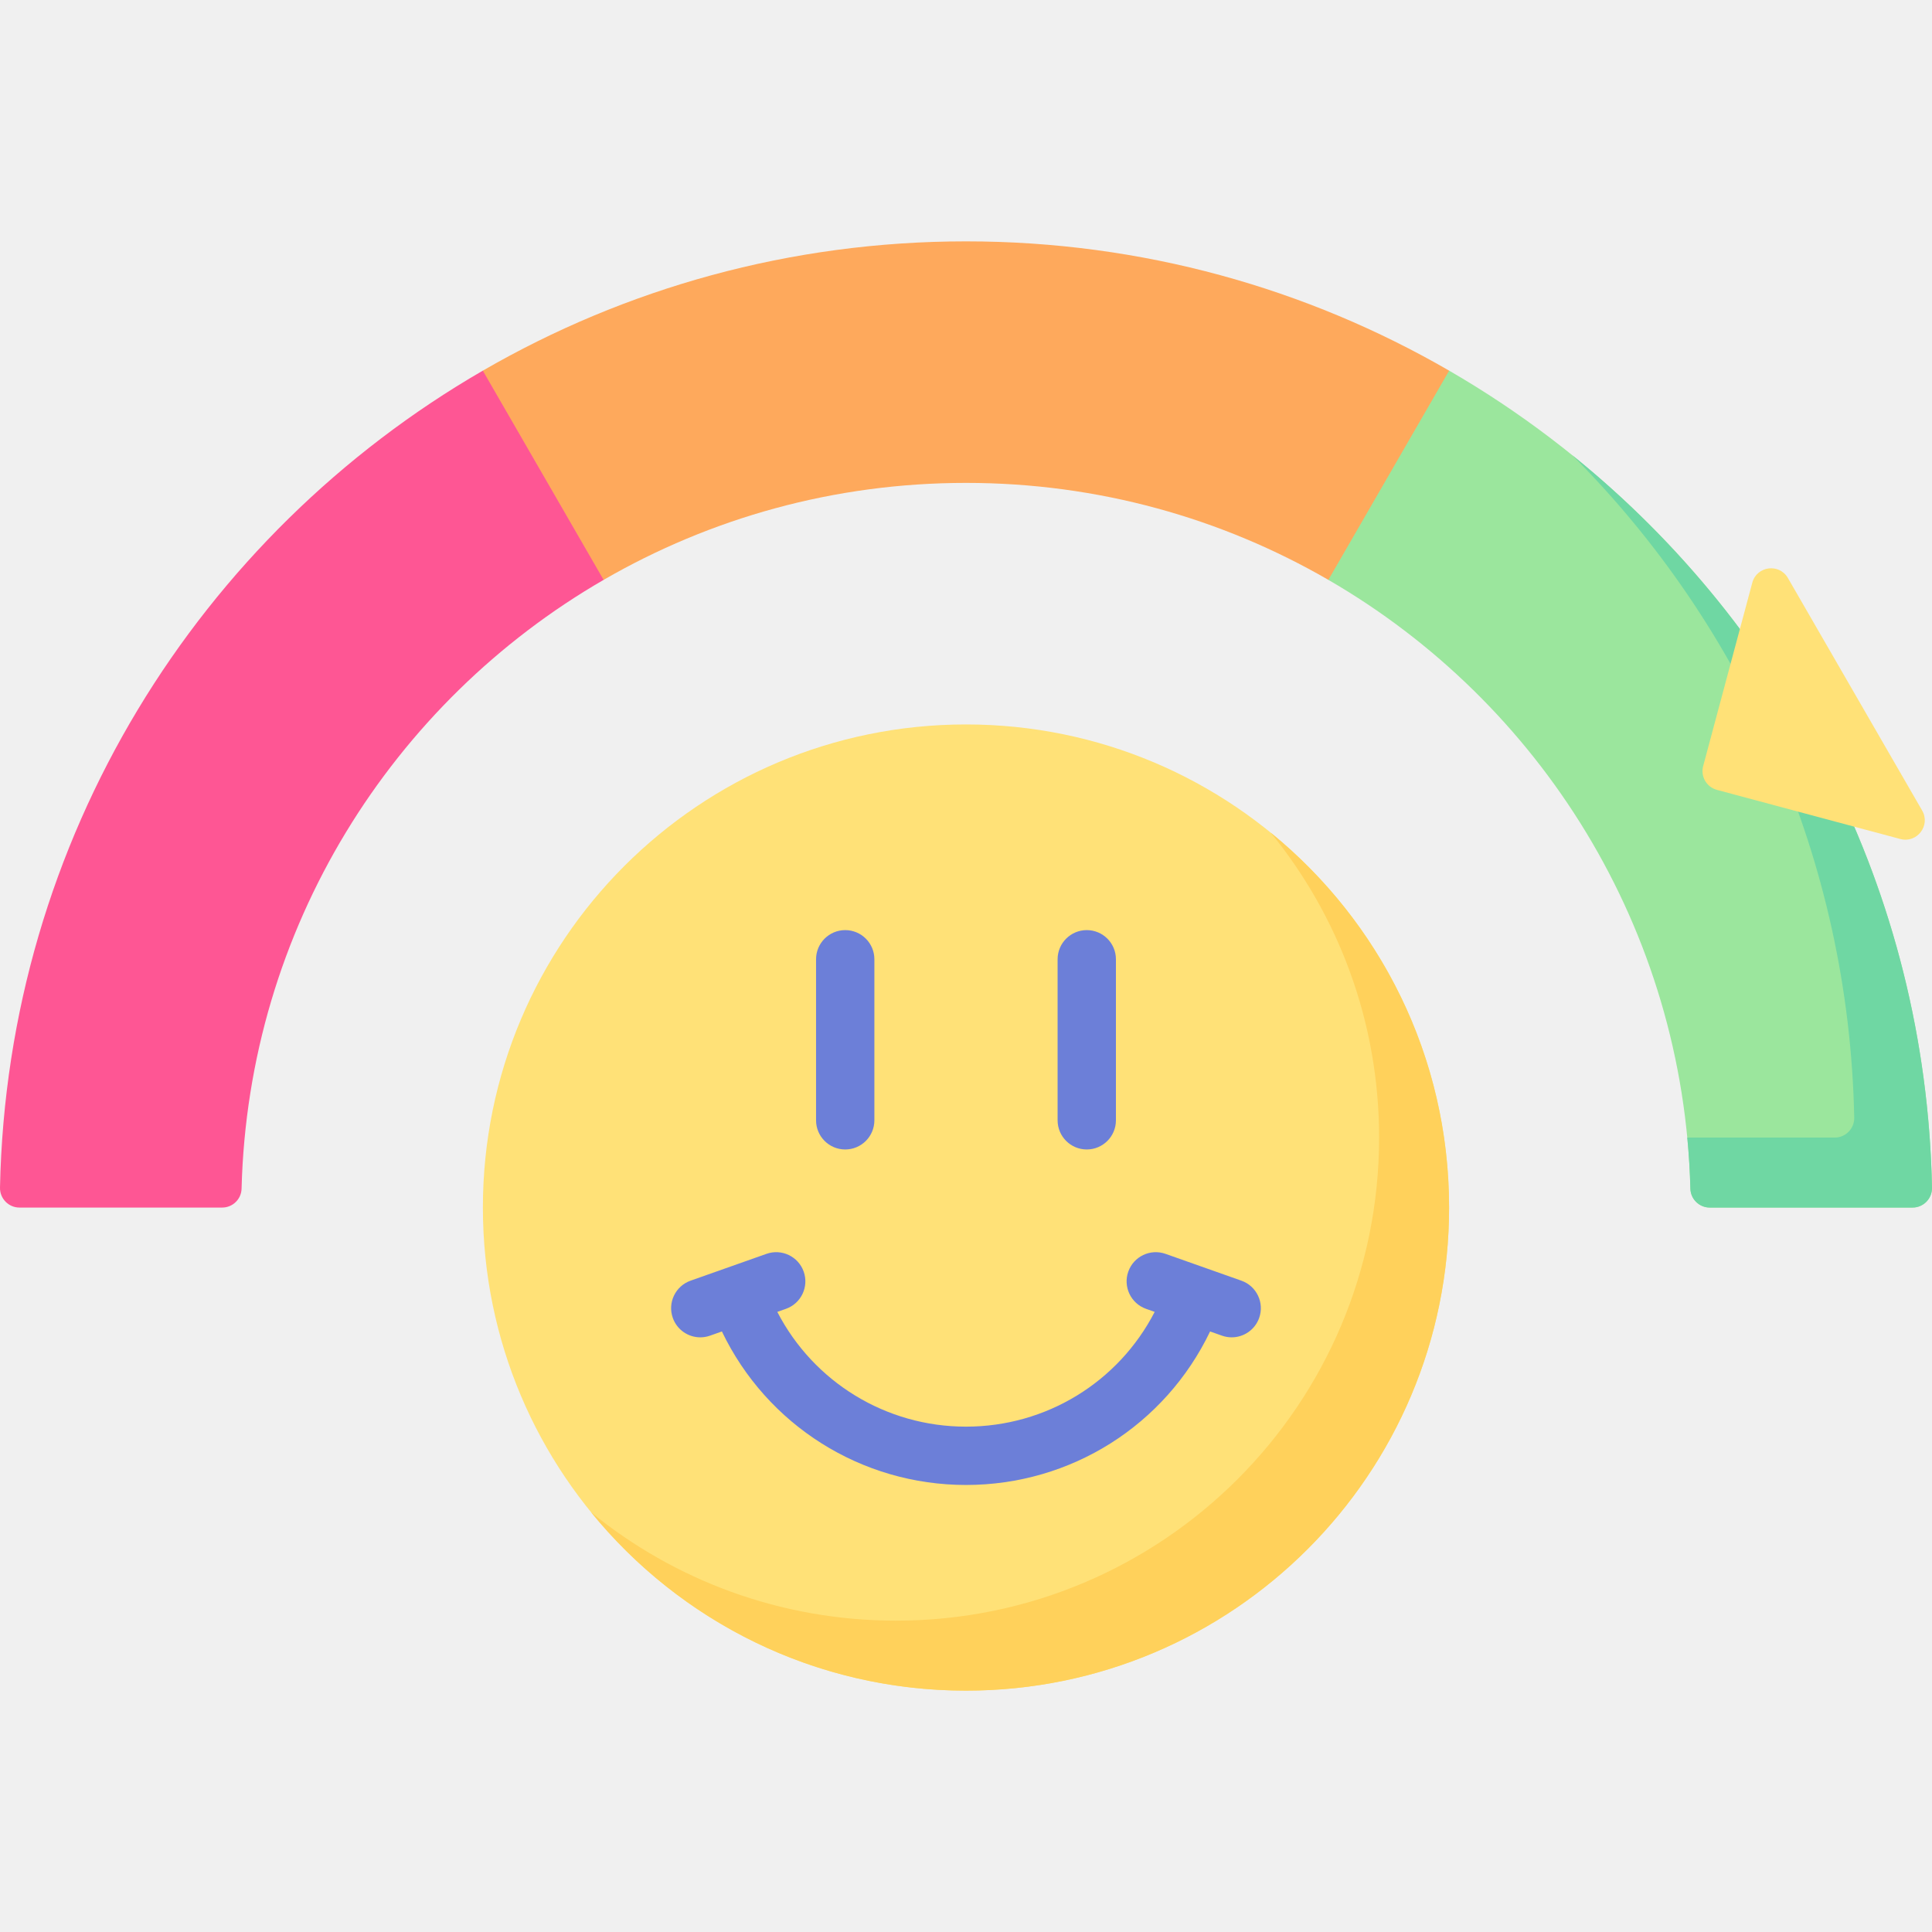
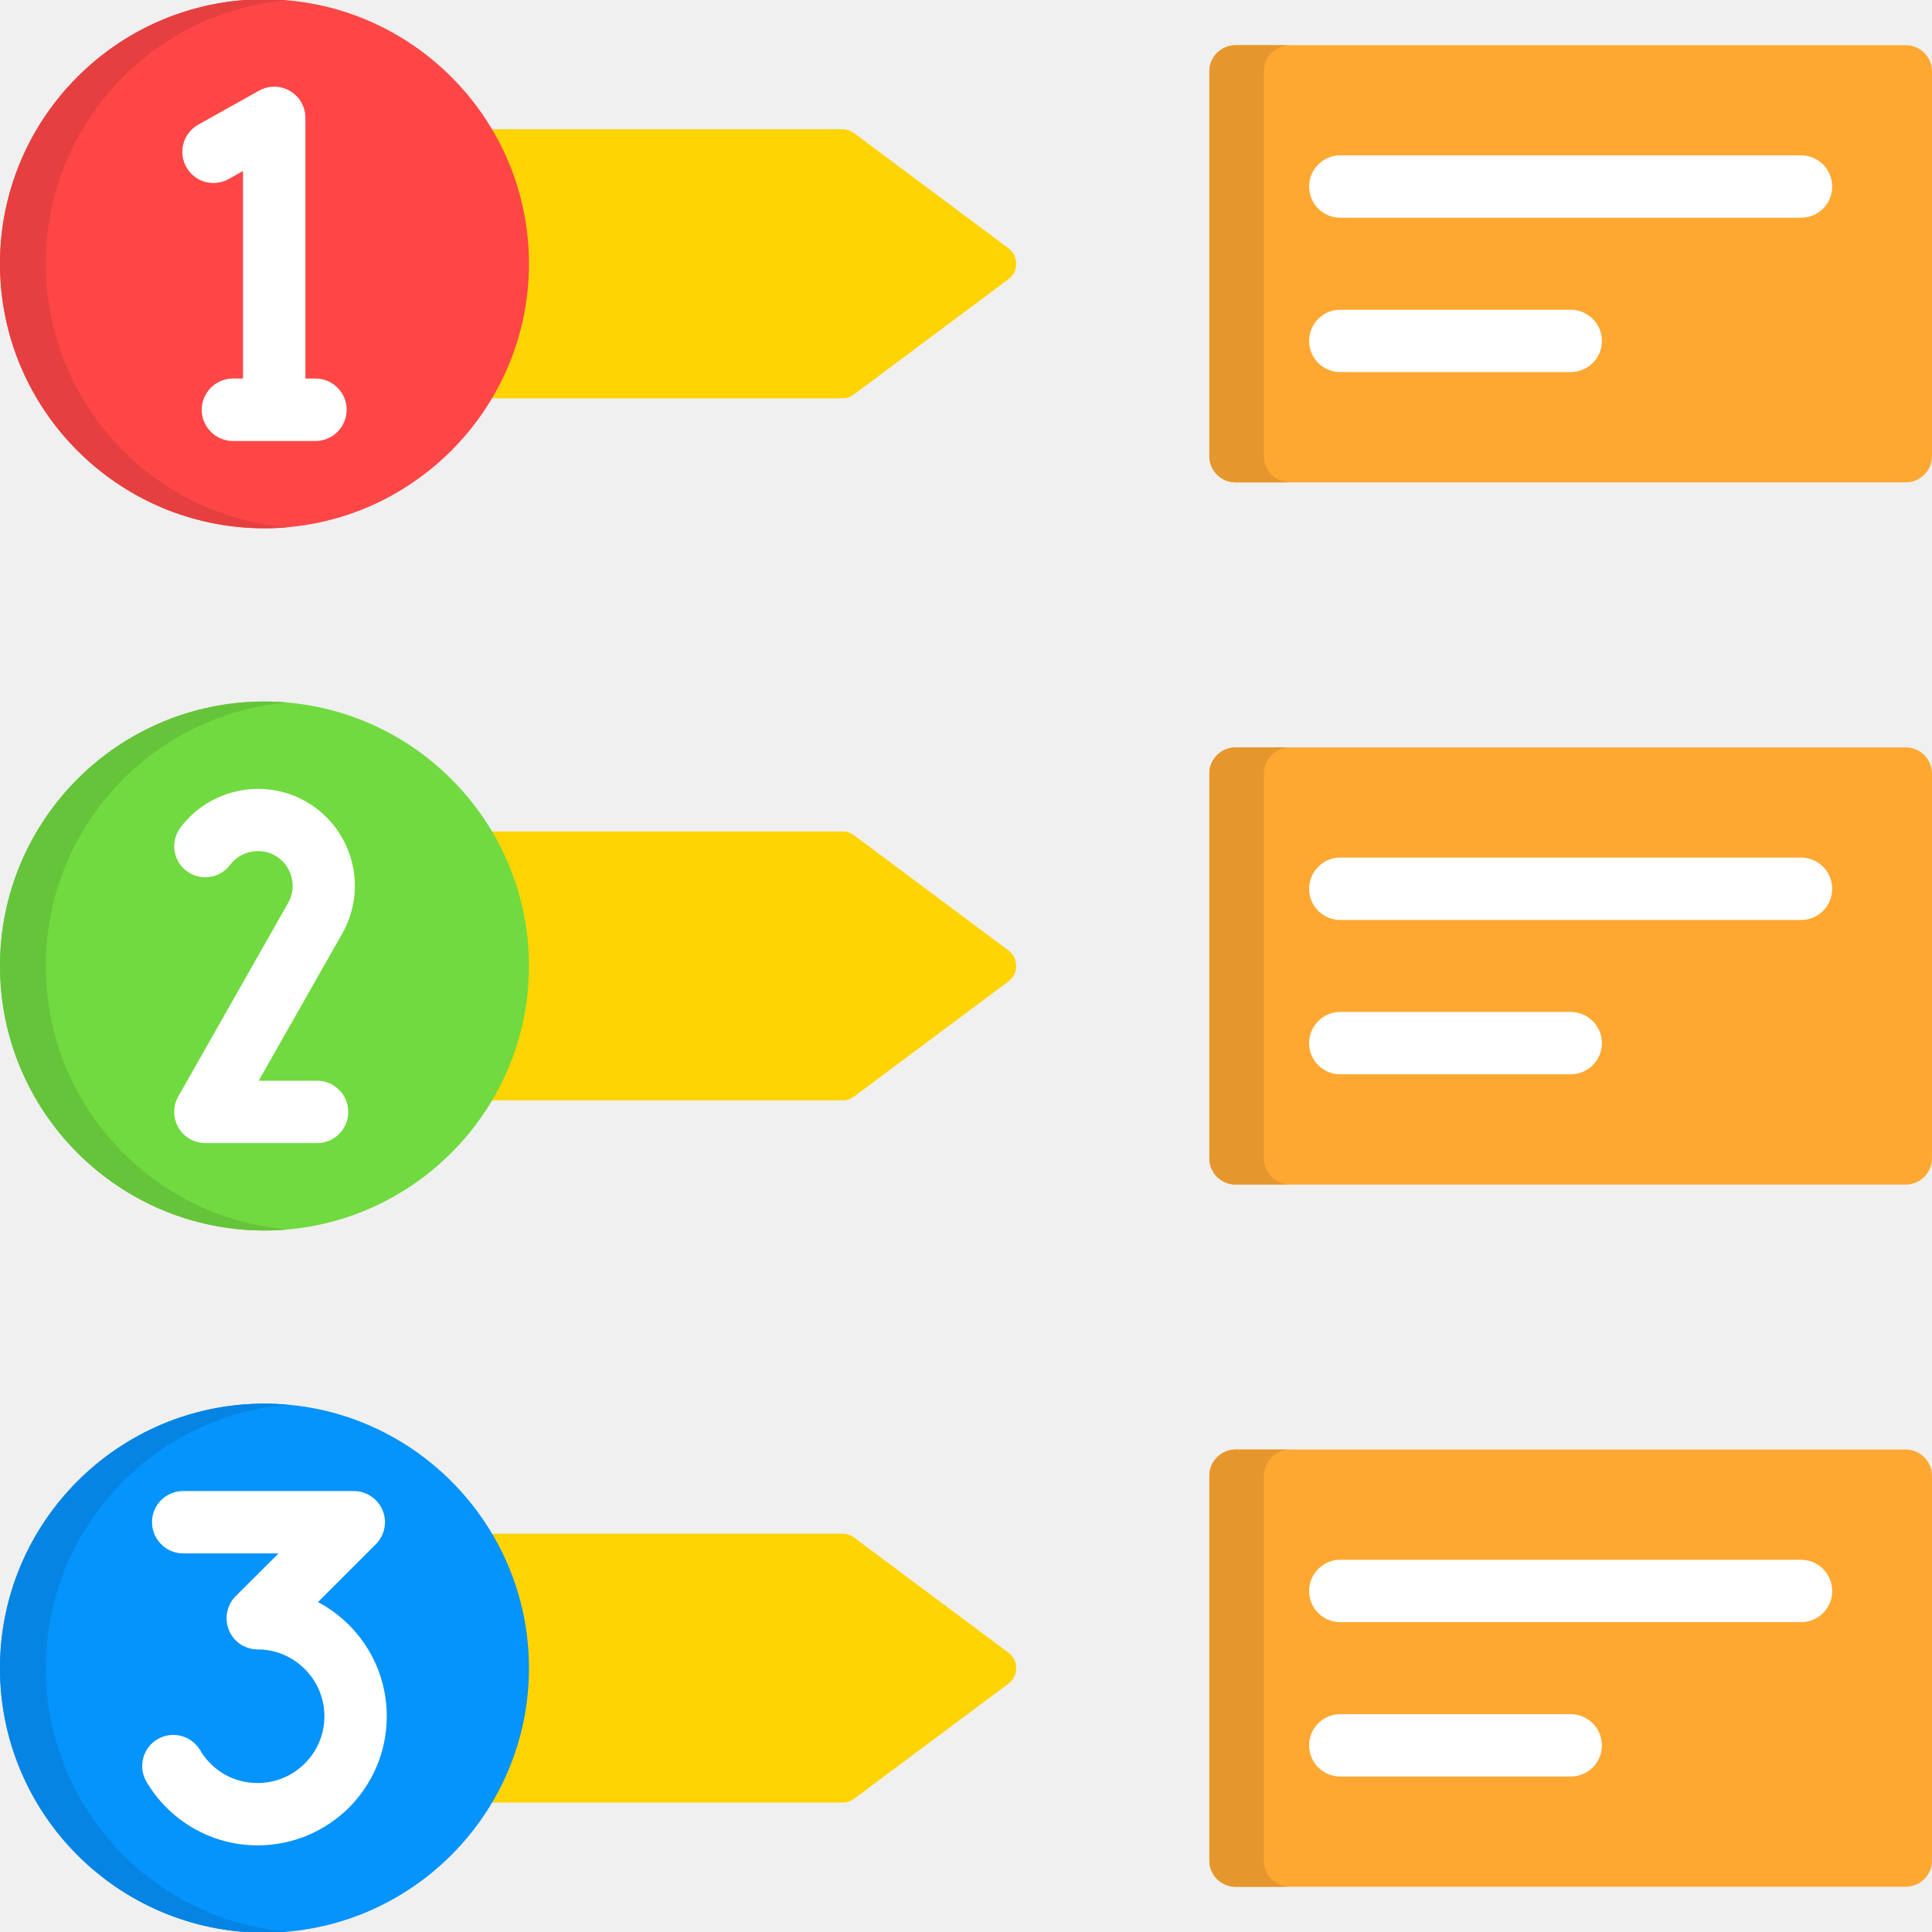
- <svg xmlns="http://www.w3.org/2000/svg" id="Capa_1" enable-background="new 0 0 512 512" viewBox="0 0 512 512">
+ <svg xmlns="http://www.w3.org/2000/svg" id="Layer_1" enable-background="new 0 0 512 512" viewBox="0 0 512 512">
  <g>
-     <path d="m256 63.963c-46.649 0-90.383 12.473-128.049 34.265l.021 45.748 31.991 9.698c28.251-16.346 61.052-25.702 96.038-25.702 34.985 0 67.784 9.356 96.033 25.701l31.99-9.697.021-45.748c-37.667-21.793-81.4-34.265-128.045-34.265z" fill="#fea95c" />
-     <circle cx="255.997" cy="320.011" fill="#ffe177" r="128.026" />
-     <path d="m336.779 220.683c17.942 22.034 28.698 50.151 28.698 80.781 0 70.707-57.319 128.026-128.026 128.026-30.63 0-58.747-10.756-80.781-28.698 23.475 28.83 59.251 47.245 99.328 47.245 70.707 0 128.026-57.319 128.026-128.026 0-40.077-18.415-75.853-47.245-99.328z" fill="#ffd15b" />
-     <path d="m5.157 320.015h53.721c2.787 0 5.071-2.218 5.142-5.004 1.764-68.981 39.901-128.913 95.942-161.338l-32.011-55.445c-75.098 43.449-126.076 123.945-127.95 216.502-.059 2.897 2.259 5.285 5.156 5.285z" fill="#fe5694" />
-     <path d="m384.044 98.227-32.011 55.444c56.039 32.425 94.173 92.357 95.937 161.339.071 2.786 2.355 5.004 5.142 5.004h53.731c2.897 0 5.215-2.388 5.156-5.285-1.874-92.556-52.857-173.053-127.955-216.502z" fill="#9be69d" />
-     <path d="m511.999 314.73c-1.587-78.421-38.429-148.184-95.322-194.091 45.046 45.159 73.328 107.049 74.714 175.544.059 2.896-2.259 5.285-5.156 5.285h-39.085c.428 4.471.704 8.987.82 13.543.071 2.786 2.355 5.004 5.142 5.004h53.731c2.897 0 5.214-2.388 5.156-5.285z" fill="#6fd7a3" />
-     <path d="m464.377 154.422-13.02 48.592c-.736 2.748.895 5.573 3.643 6.31l48.592 13.02c4.434 1.188 8.09-3.577 5.795-7.552l-35.572-61.612c-2.294-3.976-8.25-3.192-9.438 1.242z" fill="#ffe177" />
-     <g fill="#6c7fd8">
-       <path d="m328.985 339.393-20.118-7.111c-4.025-1.421-8.439.688-9.861 4.711-1.422 4.024.687 8.439 4.711 9.862l2.287.808c-9.617 18.625-28.753 30.414-50.007 30.414-21.207 0-40.384-11.802-50.005-30.414l2.285-.808c4.024-1.422 6.133-5.837 4.711-9.862-1.422-4.024-5.838-6.133-9.861-4.711l-20.118 7.111c-4.024 1.422-6.133 5.837-4.711 9.862 1.121 3.172 4.102 5.154 7.286 5.154.854 0 1.724-.143 2.575-.444l3.151-1.114c11.915 24.826 36.936 40.681 64.687 40.681 27.812 0 52.777-15.837 64.688-40.681l3.15 1.113c.851.301 1.721.444 2.575.444 3.184 0 6.165-1.982 7.286-5.154 1.422-4.024-.687-8.439-4.711-9.861z" />
-       <path d="m223.991 304.621c4.268 0 7.728-3.46 7.728-7.728v-42.675c0-4.268-3.459-7.728-7.728-7.728s-7.728 3.46-7.728 7.728v42.675c0 4.268 3.459 7.728 7.728 7.728z" />
-       <path d="m288.004 304.621c4.268 0 7.728-3.46 7.728-7.728v-42.675c0-4.268-3.459-7.728-7.728-7.728-4.268 0-7.728 3.46-7.728 7.728v42.675c0 4.268 3.46 7.728 7.728 7.728z" />
+     <g clip-rule="evenodd" fill-rule="evenodd">
+       <path d="m112.23 34.26h111.03c1.16 0 2.15.34 3.09 1.02l40.85 30.47c1.36 1.02 2.1 2.47 2.1 4.14 0 1.7-.74 3.15-2.1 4.14l-40.85 30.47c-.94.71-1.93 1.05-3.09 1.05h-111.03z" fill="#ffd400" />
+       <path d="m112.23 220.35h111.03c1.16 0 2.15.34 3.09 1.02l40.85 30.47c1.36 1.02 2.1 2.47 2.1 4.14 0 1.7-.74 3.15-2.1 4.14l-40.85 30.47c-.94.71-1.93 1.02-3.09 1.02h-111.03z" fill="#ffd400" />
+       <path d="m112.23 406.45h111.03c1.16 0 2.15.34 3.09 1.02l40.85 30.47c1.36.99 2.1 2.47 2.1 4.14 0 1.7-.74 3.15-2.1 4.14l-40.85 30.47c-.94.71-1.93 1.02-3.09 1.02h-111.03z" fill="#ffd400" />
+       <path d="m70.08 139.99c38.61 0 70.1-31.49 70.1-70.1 0-38.58-31.49-70.07-70.1-70.07-38.58 0-70.08 31.49-70.08 70.07 0 38.61 31.5 70.1 70.08 70.1z" fill="#ff4646" />
+       <path d="m70.08 326.09c38.61 0 70.1-31.49 70.1-70.1s-31.49-70.07-70.1-70.07c-38.58-.01-70.08 31.46-70.08 70.07 0 38.6 31.5 70.1 70.08 70.1z" fill="#70da40" />
+       <path d="m70.08 512.18c38.61 0 70.1-31.49 70.1-70.1s-31.49-70.1-70.1-70.1c-38.58 0-70.08 31.49-70.08 70.1s31.5 70.1 70.08 70.1z" fill="#0593fc" />
    </g>
+     <path d="m68.29 437.12c-1.3 0-2.55-.31-3.66-.85l-.17-.09h-.03l-.14-.08-.06-.03-.11-.09-.06-.03-.11-.06-.06-.03-.11-.08-.06-.03-.14-.11h-.03l-.11-.11-.06-.03-.14-.09v-.03c-.57-.43-1.05-.91-1.5-1.47l-.11-.17-.03-.03-.08-.14h-.03l-.08-.14-.03-.06-.08-.11-.03-.06-.09-.14v-.03l-.08-.14-.03-.03c-.65-1.19-1.02-2.55-1.02-4 0-1.47.37-2.83 1.02-4.03l.03-.03.08-.14v-.03l.09-.14.03-.03.08-.14.03-.03.08-.14.03-.03.08-.12.03-.03.11-.14v-.03c.25-.28.51-.57.77-.85l11.31-11.28h-25.26c-4.56 0-8.28-3.71-8.28-8.28 0-4.56 3.71-8.25 8.28-8.25h45.18c4.56 0 8.28 3.69 8.28 8.25 0 2.32-.94 4.39-2.47 5.9l-15.28 15.28c3.03 1.62 5.81 3.66 8.22 6.07 6.18 6.18 10.01 14.74 10.01 24.18s-3.83 18-10.01 24.21c-6.21 6.18-14.77 10.01-24.21 10.01-6.12 0-11.91-1.62-16.92-4.48-5.19-2.98-9.52-7.23-12.53-12.36-2.32-3.91-1.02-8.96 2.89-11.28 3.94-2.32 8.99-1.02 11.31 2.89 1.56 2.66 3.8 4.88 6.46 6.41 2.58 1.47 5.56 2.3 8.79 2.3 4.88 0 9.3-1.98 12.5-5.19 3.2-3.17 5.19-7.6 5.19-12.5 0-4.88-1.98-9.3-5.19-12.5-3.19-3.23-7.61-5.21-12.49-5.21zm-7.68-389.68c-3.97 2.24-9.01.82-11.23-3.15-2.24-4-.82-9.01 3.15-11.25l16.1-9.01c3.97-2.24 9.01-.82 11.25 3.15.71 1.28 1.05 2.66 1.05 4.05v69.08h2.66c4.56 0 8.28 3.71 8.28 8.28 0 4.56-3.71 8.28-8.28 8.28h-10.88-.03-.06-10.88c-4.56 0-8.28-3.71-8.28-8.28 0-4.56 3.71-8.28 8.28-8.28h2.66v-54.99zm.37 181.76c-2.72 3.63-7.88 4.37-11.51 1.64-3.66-2.72-4.39-7.88-1.64-11.54 3.86-5.13 9.35-8.45 15.31-9.69 5.92-1.25 12.3-.4 17.89 2.78 6.15 3.49 10.32 9.16 12.08 15.51s1.08 13.35-2.41 19.5l-22.14 39h15.48c4.56 0 8.25 3.71 8.25 8.28 0 4.56-3.69 8.25-8.25 8.25h-29.64c-1.39 0-2.78-.37-4.08-1.08-3.94-2.27-5.33-7.29-3.09-11.25l29.14-51.34c1.25-2.18 1.47-4.71.85-6.97-.65-2.3-2.13-4.34-4.34-5.58-1.96-1.11-4.25-1.39-6.41-.96-2.15.44-4.13 1.63-5.49 3.45z" fill="#fff" />
+     <path clip-rule="evenodd" d="m327.43 11.98h177.62c3.83 0 6.94 3.12 6.94 6.92v101.99c0 3.83-3.12 6.94-6.94 6.94h-177.62c-3.83 0-6.94-3.12-6.94-6.94v-101.99c0-3.8 3.12-6.92 6.94-6.92z" fill="#fea832" fill-rule="evenodd" />
+     <path clip-rule="evenodd" d="m327.43 198.07h177.62c3.83 0 6.94 3.12 6.94 6.92v101.99c0 3.83-3.12 6.94-6.94 6.94h-177.62c-3.83 0-6.94-3.12-6.94-6.94v-101.99c0-3.8 3.12-6.92 6.94-6.92z" fill="#fea832" fill-rule="evenodd" />
+     <path clip-rule="evenodd" d="m327.43 384.14h177.62c3.83 0 6.94 3.15 6.94 6.94v101.99c0 3.83-3.12 6.94-6.94 6.94h-177.62c-3.83 0-6.94-3.12-6.94-6.94v-101.98c0-3.8 3.12-6.95 6.94-6.95z" fill="#fea832" fill-rule="evenodd" />
+     <path d="m355.18 470.8c-4.56 0-8.25-3.69-8.25-8.25s3.69-8.28 8.25-8.28h61.06c4.56 0 8.28 3.71 8.28 8.28s-3.71 8.25-8.28 8.25zm0-413.1c-4.56 0-8.25-3.69-8.25-8.25s3.69-8.28 8.25-8.28h122.12c4.56 0 8.25 3.71 8.25 8.28s-3.69 8.25-8.25 8.25zm0 40.91c-4.56 0-8.25-3.69-8.25-8.25s3.69-8.28 8.25-8.28h61.06c4.56 0 8.28 3.71 8.28 8.28 0 4.56-3.71 8.25-8.28 8.25zm0 145.19c-4.56 0-8.25-3.69-8.25-8.25s3.69-8.28 8.25-8.28h122.12c4.56 0 8.25 3.71 8.25 8.28s-3.69 8.25-8.25 8.25zm0 40.9c-4.56 0-8.25-3.69-8.25-8.25s3.69-8.28 8.25-8.28h61.06c4.56 0 8.28 3.71 8.28 8.28s-3.71 8.25-8.28 8.25zm0 145.19c-4.56 0-8.25-3.68-8.25-8.25 0-4.56 3.69-8.28 8.25-8.28h122.12c4.56 0 8.25 3.71 8.25 8.28 0 4.56-3.69 8.25-8.25 8.25z" fill="#fff" />
+     <path clip-rule="evenodd" d="m327.43 11.98h14.46c-3.83 0-6.94 3.12-6.94 6.92v101.99c0 3.83 3.12 6.94 6.94 6.94h-14.46c-3.83 0-6.94-3.12-6.94-6.94v-101.99c0-3.8 3.12-6.92 6.94-6.92z" fill="#e5972d" fill-rule="evenodd" />
+     <path clip-rule="evenodd" d="m327.43 198.07h14.46c-3.83 0-6.94 3.12-6.94 6.92v101.99c0 3.83 3.12 6.94 6.94 6.94h-14.46c-3.83 0-6.94-3.12-6.94-6.94v-101.99c0-3.8 3.12-6.92 6.94-6.92z" fill="#e5972d" fill-rule="evenodd" />
+     <path clip-rule="evenodd" d="m327.43 384.14h14.46c-3.83 0-6.94 3.15-6.94 6.94v101.99c0 3.83 3.12 6.94 6.94 6.94h-14.46c-3.83 0-6.94-3.12-6.94-6.94v-101.98c0-3.8 3.12-6.95 6.94-6.95z" fill="#e5972d" fill-rule="evenodd" />
+     <path clip-rule="evenodd" d="m70.08-.18c2.07 0 4.08.08 6.09.26-35.89 3.08-64.03 33.16-64.03 69.81 0 36.68 28.15 66.76 64.03 69.85-2.01.17-4.03.26-6.09.26-38.7-.01-70.08-31.39-70.08-70.11 0-38.69 31.38-70.07 70.08-70.07z" fill="#e63f3f" fill-rule="evenodd" />
+     <path clip-rule="evenodd" d="m70.08 185.91c2.07 0 4.08.08 6.09.26-35.89 3.09-64.03 33.17-64.03 69.82 0 36.68 28.15 66.76 64.03 69.82-2.01.2-4.03.28-6.09.28-38.7 0-70.08-31.38-70.08-70.1 0-38.7 31.38-70.08 70.08-70.08z" fill="#65c43a" fill-rule="evenodd" />
+     <path clip-rule="evenodd" d="m70.08 371.98c2.07 0 4.08.11 6.09.28-35.89 3.06-64.03 33.17-64.03 69.82s28.15 66.76 64.03 69.82c-2.01.17-4.03.28-6.09.28-38.7 0-70.08-31.38-70.08-70.1 0-38.69 31.38-70.1 70.08-70.1z" fill="#0584e3" fill-rule="evenodd" />
  </g>
-   <g />
-   <g />
-   <g />
-   <g />
-   <g />
-   <g />
-   <g />
-   <g />
-   <g />
-   <g />
-   <g />
-   <g />
-   <g />
-   <g />
-   <g />
</svg>
